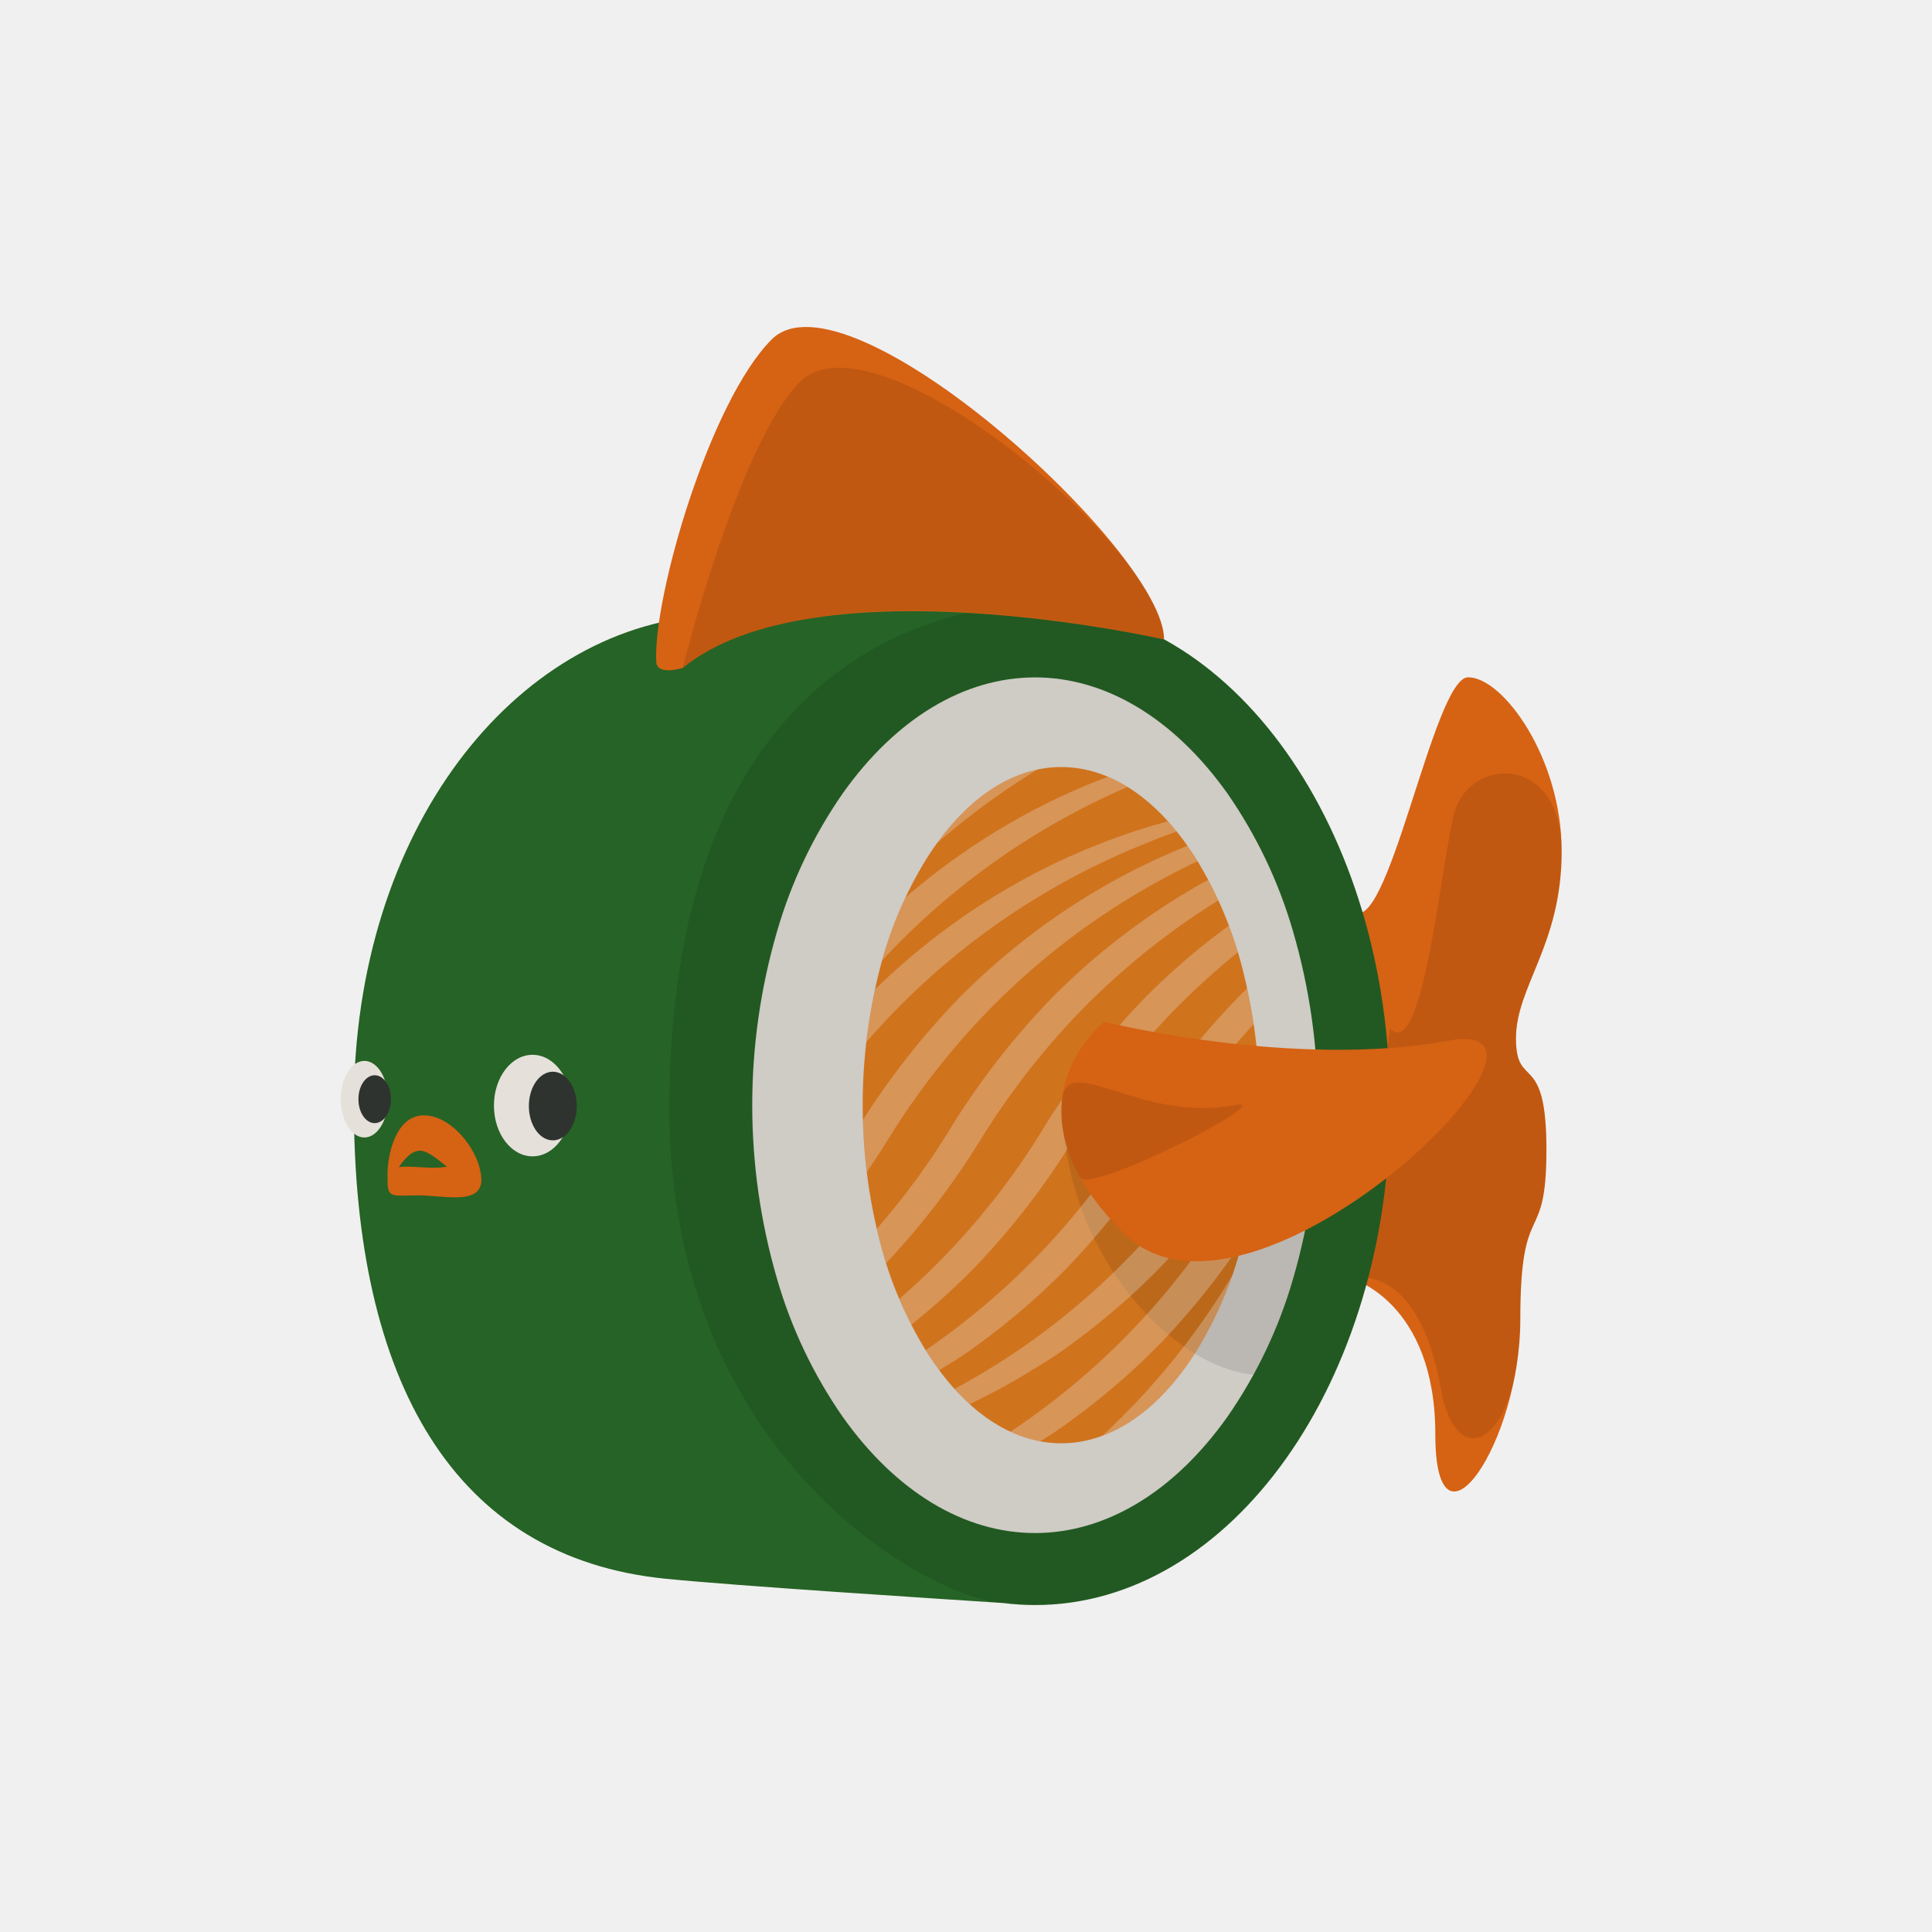
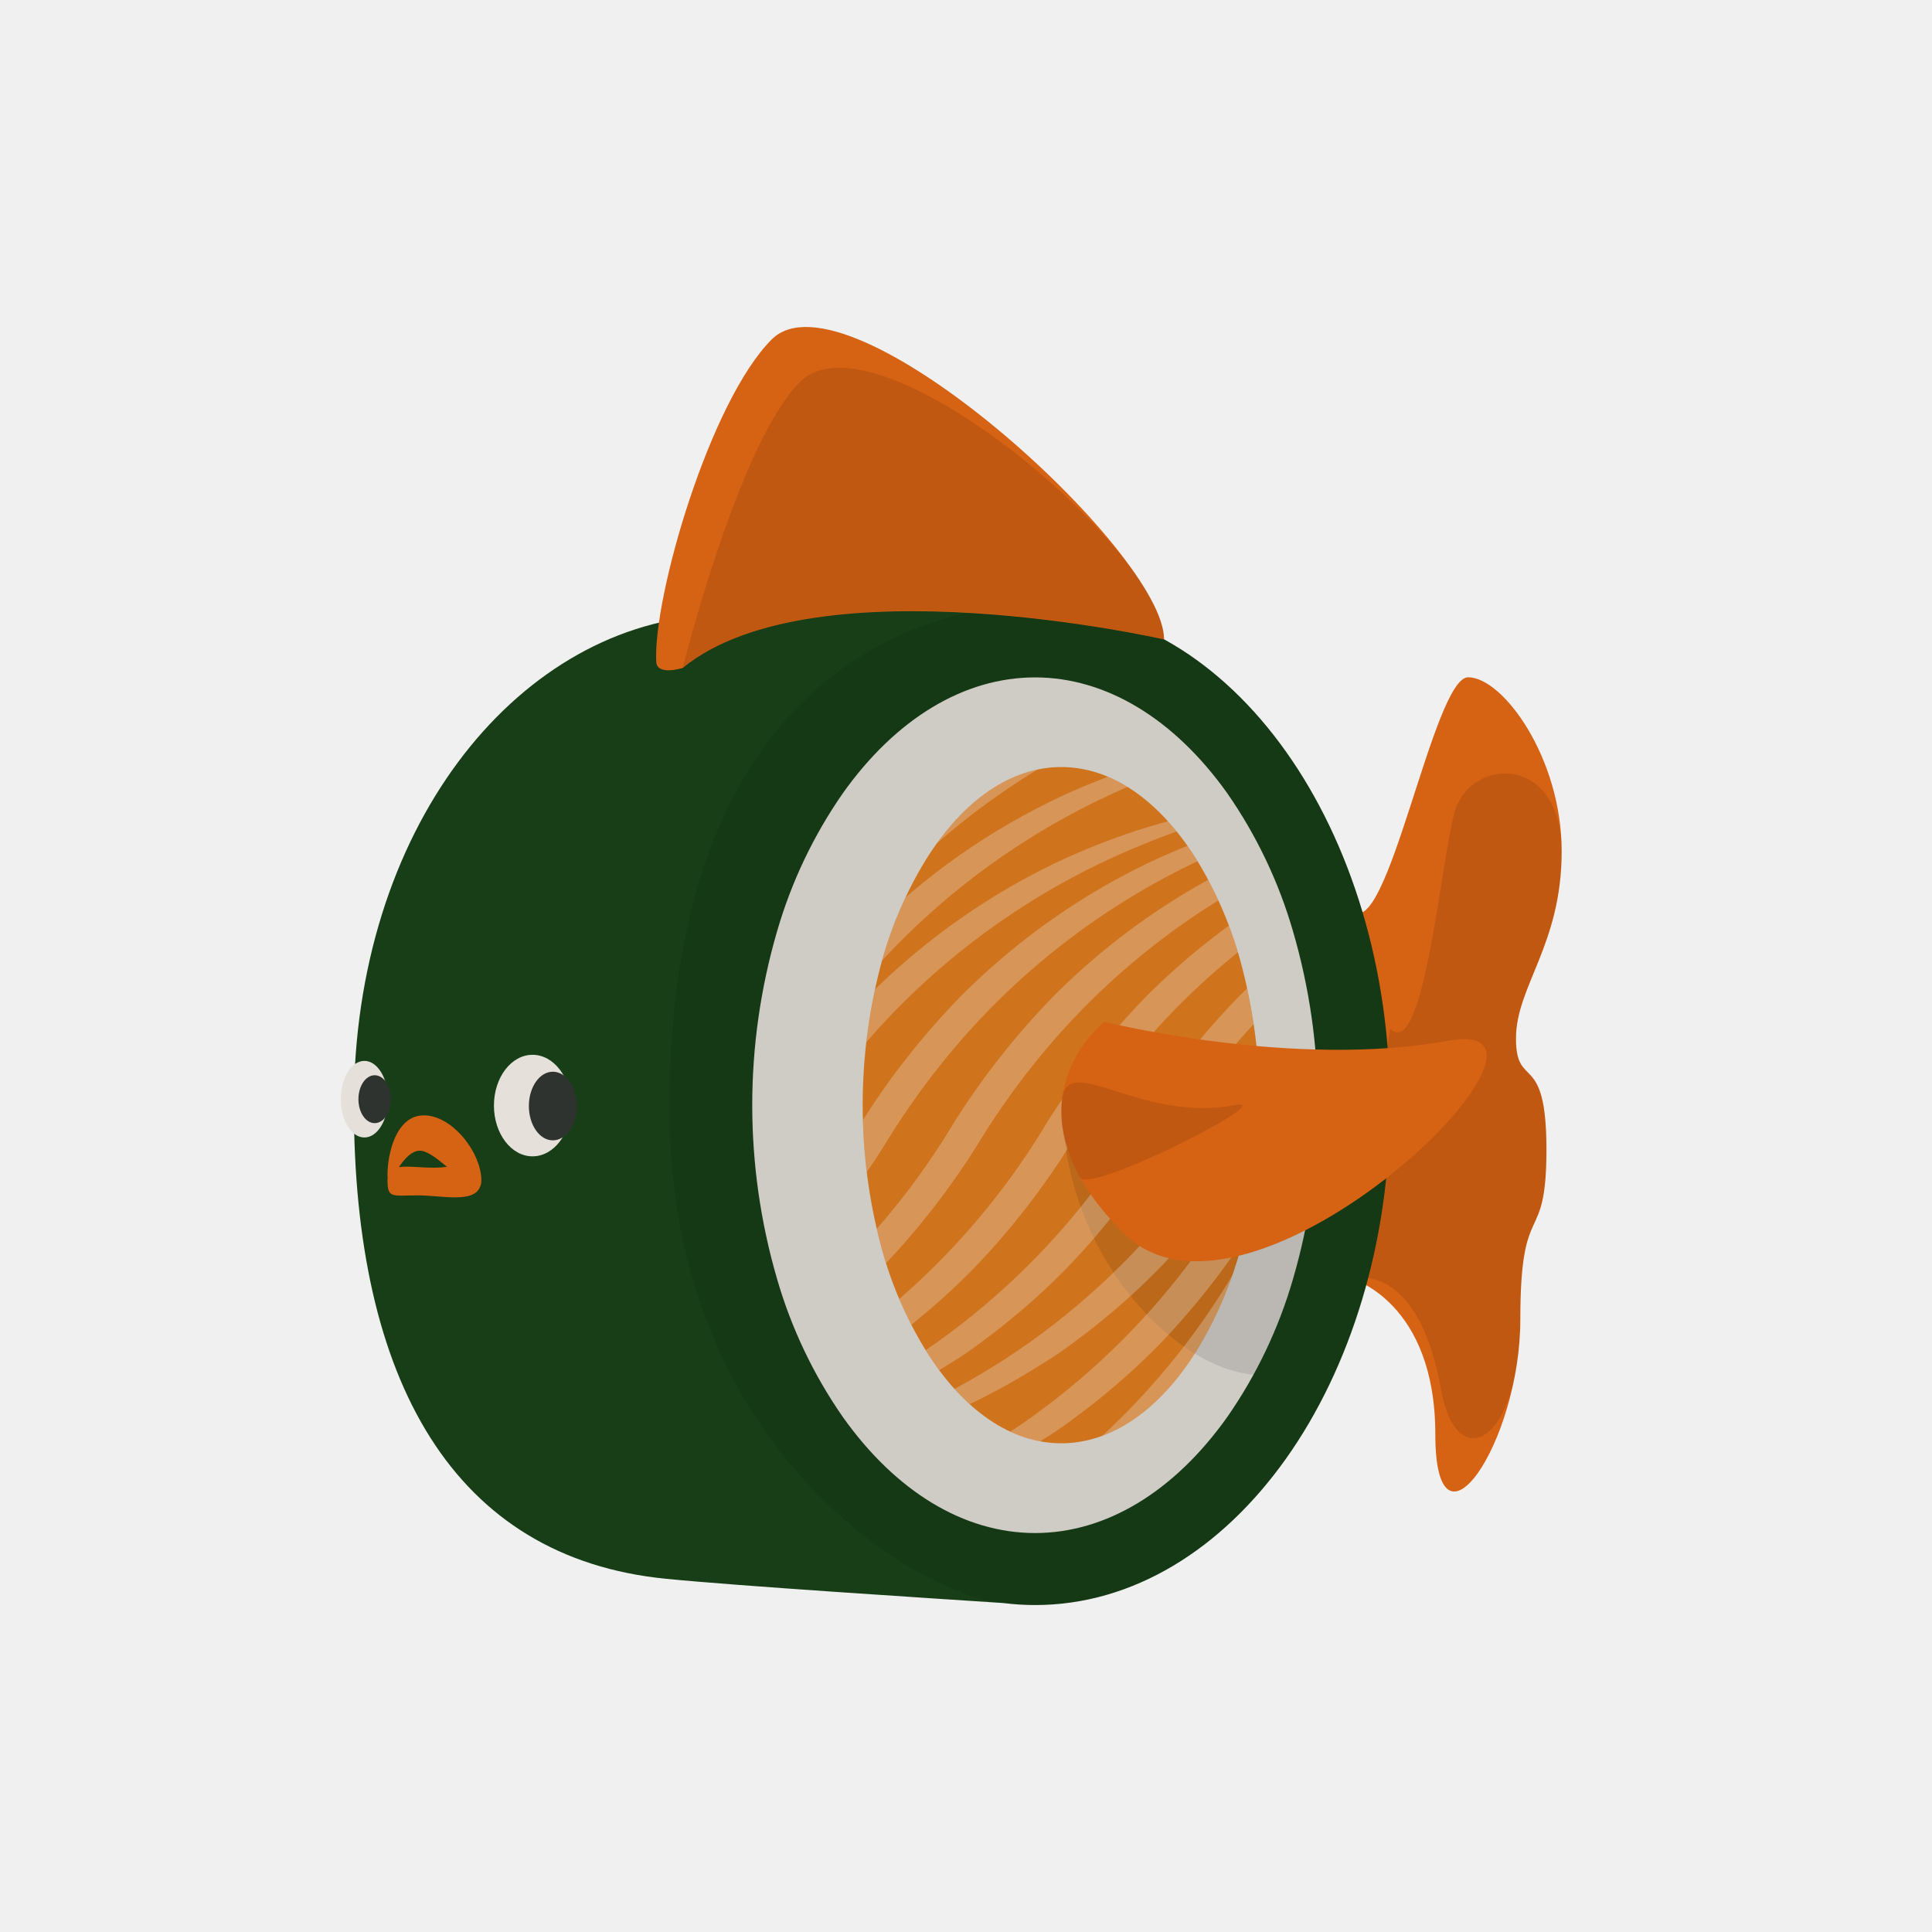
<svg xmlns="http://www.w3.org/2000/svg" id="Layer_1" data-name="Layer 1" viewBox="0 0 500 500">
  <defs>
-     <style>.cls-1{fill:none;}.cls-2{fill:#e5e1da;}.cls-3{fill:#e77f20;}.cls-4{opacity:0.1;}.cls-5{fill:#d66213;}.cls-6{fill:#266326;}.cls-7{clip-path:url(#clip-path);}.cls-8{fill:#fff;opacity:0.3;}.cls-9{fill:#2f332f;}</style>
+     <style>.cls-1{fill:none;}.cls-2{fill:#e5e1da;}.cls-3{fill:#e77f20;}.cls-4{opacity:0.1;}.cls-5{fill:#d66213;}.cls-6{fill:#173E17;}.cls-7{clip-path:url(#clip-path);}.cls-8{fill:#fff;opacity:0.3;}.cls-9{fill:#2f332f;}</style>
    <clipPath id="clip-path">
      <path class="cls-1" d="M309.55,349.78c-9.65,15.31-22,23.74-34.89,23.74s-25.25-8.43-34.89-23.74a102,102,0,0,1-12-28.21,142.41,142.41,0,0,1,0-71.11,102,102,0,0,1,12-28.21c9.64-15.31,22-23.74,34.89-23.74s25.24,8.43,34.89,23.74a102,102,0,0,1,11.94,28.21,142.41,142.41,0,0,1,0,71.11A102,102,0,0,1,309.55,349.78Z" />
    </clipPath>
  </defs>
  <ellipse class="cls-2" cx="266.8" cy="286.24" rx="77.88" ry="113.88" />
  <path class="cls-3" d="M309.55,349.78c-9.65,15.31-22,23.74-34.89,23.74s-25.25-8.43-34.89-23.74a102,102,0,0,1-12-28.21,142.41,142.41,0,0,1,0-71.11,102,102,0,0,1,12-28.21c9.64-15.31,22-23.74,34.89-23.74s25.24,8.43,34.89,23.74a102,102,0,0,1,11.94,28.21,142.41,142.41,0,0,1,0,71.11A102,102,0,0,1,309.55,349.78Z" />
  <path class="cls-4" d="M347.83,324c0,62.89-73,23.6-73-39.29C319.81,278,347.83,261.07,347.83,324Z" />
  <path class="cls-5" d="M349.8,330.91s21.66,6,21.66,40.33,22,2.25,22-29.85,6.76-18,6.76-43.92-7.88-15.2-7.88-28.72,11.82-24.21,11.82-48.42-15.2-45.05-24.21-45.05-21,69.41-30.11,60.25Z" />
  <path class="cls-4" d="M349.8,330.91s17.08-5.18,23.12,28.63c4,22.62,20.5,13.95,20.5-18.15s6.76-18,6.76-43.92-7.88-15.2-7.88-28.72,11.82-24.21,11.82-48.42S382.5,195.75,377,208.51c-3.58,8.26-8.08,66.87-17.24,57.71Z" />
  <path class="cls-6" d="M267.87,156.65h0s-64.11,1.09-85.42,2.66c-49.23,3.62-90.87,55.26-90.87,126.7s25.83,117.14,80.78,122.58c18.9,1.87,67.92,5,87.38,6.28a66.46,66.46,0,0,0,8.13.51h0c50.73,0,91.85-57.92,91.85-129.37S318.6,156.65,267.87,156.65ZM317.63,366.7c-13.76,19.38-31.43,30.05-49.76,30.05s-36-10.67-49.76-30.05a121.89,121.89,0,0,1-17-35.69,160.65,160.65,0,0,1,0-90,122.07,122.07,0,0,1,17-35.7c13.76-19.37,31.43-30,49.76-30s36,10.67,49.76,30a122.07,122.07,0,0,1,17,35.7,160.65,160.65,0,0,1,0,90A121.89,121.89,0,0,1,317.63,366.7Z" />
  <g class="cls-7">
    <path class="cls-8" d="M334.38,207.56a172.13,172.13,0,0,0-38.83,11.09,187.9,187.9,0,0,0-65.62,44.73,195.87,195.87,0,0,0-24.22,31.56,196.26,196.26,0,0,1-25.27,32.81,176.54,176.54,0,0,1-15.32,14c-2.64,2.23-5.45,4.26-8.21,6.34s-5.68,3.94-8.64,5.72A169.43,169.43,0,0,1,111,371.36c-13,4.17-26.55,7.16-40.18,7.45a170.1,170.1,0,0,0,38.8-11.18,186.34,186.34,0,0,0,35.19-19.1,188.56,188.56,0,0,0,54-57.87,197.58,197.58,0,0,1,25.6-32.6,177.06,177.06,0,0,1,32.4-25.77A174.1,174.1,0,0,1,275,222.47a183.73,183.73,0,0,1,19.18-7.53C307.25,210.8,320.76,207.85,334.38,207.56Z" />
    <path class="cls-8" d="M334.38,191a172.15,172.15,0,0,0-38.83,11.1,188.05,188.05,0,0,0-65.62,44.72,196.75,196.75,0,0,0-24.22,31.56,195.45,195.45,0,0,1-25.27,32.81,176.65,176.65,0,0,1-15.32,14c-2.64,2.23-5.45,4.26-8.21,6.33s-5.68,3.94-8.64,5.73A168.94,168.94,0,0,1,111,354.81C98,359,84.44,362,70.81,362.26a169.6,169.6,0,0,0,38.8-11.18A185.73,185.73,0,0,0,144.8,332a188.79,188.79,0,0,0,54-57.87,197.17,197.17,0,0,1,25.6-32.6A175.79,175.79,0,0,1,275,205.92a186,186,0,0,1,19.18-7.53C307.25,194.26,320.76,191.3,334.38,191Z" />
    <path class="cls-8" d="M334.38,174.47a172.15,172.15,0,0,0-38.83,11.1,187.7,187.7,0,0,0-65.62,44.72,196.31,196.31,0,0,0-24.22,31.56,196.26,196.26,0,0,1-25.27,32.81,175,175,0,0,1-15.32,14c-2.64,2.23-5.45,4.26-8.21,6.34s-5.68,3.94-8.64,5.73A169.4,169.4,0,0,1,111,338.27c-13,4.18-26.55,7.17-40.18,7.45a169.6,169.6,0,0,0,38.8-11.18,186.86,186.86,0,0,0,35.19-19.09,188.71,188.71,0,0,0,54-57.88,197.58,197.58,0,0,1,25.6-32.6,177.06,177.06,0,0,1,32.4-25.77A174.1,174.1,0,0,1,275,189.38a183.73,183.73,0,0,1,19.18-7.53C307.25,177.71,320.76,174.76,334.38,174.47Z" />
    <path class="cls-8" d="M358.4,207.56a172.13,172.13,0,0,0-38.83,11.09A187.9,187.9,0,0,0,254,263.38a195.87,195.87,0,0,0-24.22,31.56,196.26,196.26,0,0,1-25.27,32.81,178,178,0,0,1-15.32,14c-2.64,2.23-5.45,4.26-8.21,6.34s-5.68,3.94-8.64,5.72A169.43,169.43,0,0,1,135,371.36c-13,4.17-26.55,7.16-40.18,7.45a170.1,170.1,0,0,0,38.8-11.18,186.34,186.34,0,0,0,35.19-19.1,188.56,188.56,0,0,0,54-57.87,197.58,197.58,0,0,1,25.6-32.6,177.06,177.06,0,0,1,32.4-25.77A174.1,174.1,0,0,1,299,222.47a183.73,183.73,0,0,1,19.18-7.53C331.27,210.8,344.78,207.85,358.4,207.56Z" />
    <path class="cls-8" d="M382.42,207.56a172.13,172.13,0,0,0-38.83,11.09A187.9,187.9,0,0,0,278,263.38a195.87,195.87,0,0,0-24.22,31.56,196.26,196.26,0,0,1-25.27,32.81,178,178,0,0,1-15.32,14c-2.64,2.23-5.45,4.26-8.21,6.34s-5.68,3.94-8.64,5.72A169.43,169.43,0,0,1,159,371.36c-13.05,4.17-26.55,7.16-40.18,7.45a170.25,170.25,0,0,0,38.8-11.18,186.26,186.26,0,0,0,35.18-19.1,188.47,188.47,0,0,0,54-57.87,197.58,197.58,0,0,1,25.6-32.6,177.06,177.06,0,0,1,32.4-25.77,174.1,174.1,0,0,1,18.18-9.82,183.73,183.73,0,0,1,19.18-7.53C355.29,210.8,368.8,207.85,382.42,207.56Z" />
    <path class="cls-8" d="M406.44,207.56a172.13,172.13,0,0,0-38.83,11.09A187.9,187.9,0,0,0,302,263.38a195.87,195.87,0,0,0-24.22,31.56,196.26,196.26,0,0,1-25.27,32.81,178,178,0,0,1-15.32,14c-2.65,2.23-5.45,4.26-8.21,6.34s-5.68,3.94-8.64,5.72a169.43,169.43,0,0,1-37.28,17.55c-13.05,4.17-26.55,7.16-40.18,7.45a170.25,170.25,0,0,0,38.8-11.18,186.26,186.26,0,0,0,35.18-19.1,188.47,188.47,0,0,0,54-57.87,197.58,197.58,0,0,1,25.6-32.6,177.06,177.06,0,0,1,32.4-25.77,174.1,174.1,0,0,1,18.18-9.82,183.73,183.73,0,0,1,19.18-7.53C379.31,210.8,392.82,207.85,406.44,207.56Z" />
    <path class="cls-8" d="M454.48,207.56a172.13,172.13,0,0,0-38.83,11.09A187.9,187.9,0,0,0,350,263.38a195.87,195.87,0,0,0-24.22,31.56,196.26,196.26,0,0,1-25.27,32.81,178,178,0,0,1-15.32,14c-2.65,2.23-5.45,4.26-8.21,6.34s-5.68,3.94-8.64,5.72a169.43,169.43,0,0,1-37.28,17.55c-13.05,4.17-26.55,7.16-40.18,7.45a170.25,170.25,0,0,0,38.8-11.18,186.26,186.26,0,0,0,35.18-19.1,188.47,188.47,0,0,0,54-57.87,197.05,197.05,0,0,1,25.6-32.6,177.06,177.06,0,0,1,32.4-25.77,174.1,174.1,0,0,1,18.18-9.82,183.73,183.73,0,0,1,19.18-7.53C427.35,210.8,440.86,207.85,454.48,207.56Z" />
    <path class="cls-8" d="M454.48,227.27a172.13,172.13,0,0,0-38.83,11.09A187.9,187.9,0,0,0,350,283.09a195.87,195.87,0,0,0-24.22,31.56,196.26,196.26,0,0,1-25.27,32.81,178,178,0,0,1-15.32,14c-2.65,2.23-5.45,4.26-8.21,6.34s-5.68,3.94-8.64,5.72a169.43,169.43,0,0,1-37.28,17.55c-13.05,4.17-26.55,7.17-40.18,7.45a170.25,170.25,0,0,0,38.8-11.18,186.26,186.26,0,0,0,35.18-19.1,188.47,188.47,0,0,0,54-57.87,197.05,197.05,0,0,1,25.6-32.6A177.06,177.06,0,0,1,376.93,252a174.1,174.1,0,0,1,18.18-9.82,183.73,183.73,0,0,1,19.18-7.53C427.35,230.51,440.86,227.56,454.48,227.27Z" />
    <path class="cls-8" d="M454.48,247a172.13,172.13,0,0,0-38.83,11.09A187.9,187.9,0,0,0,350,302.8a195.87,195.87,0,0,0-24.22,31.56,196.26,196.26,0,0,1-25.27,32.81,178,178,0,0,1-15.32,14c-2.65,2.23-5.45,4.26-8.21,6.34s-5.68,3.94-8.64,5.72a169.43,169.43,0,0,1-37.28,17.55C218,415,204.54,418,190.91,418.23a170.25,170.25,0,0,0,38.8-11.18A186.26,186.26,0,0,0,264.89,388a188.47,188.47,0,0,0,54-57.87,197.05,197.05,0,0,1,25.6-32.6,177.06,177.06,0,0,1,32.4-25.77,174.1,174.1,0,0,1,18.18-9.82,183.73,183.73,0,0,1,19.18-7.53C427.35,250.22,440.86,247.27,454.48,247Z" />
    <path class="cls-8" d="M430.46,207.56a172.13,172.13,0,0,0-38.83,11.09A187.9,187.9,0,0,0,326,263.38a195.87,195.87,0,0,0-24.22,31.56,196.26,196.26,0,0,1-25.27,32.81,178,178,0,0,1-15.32,14c-2.65,2.23-5.45,4.26-8.21,6.34s-5.68,3.94-8.64,5.72a169.43,169.43,0,0,1-37.28,17.55c-13,4.17-26.55,7.16-40.18,7.45a170.25,170.25,0,0,0,38.8-11.18,186.26,186.26,0,0,0,35.18-19.1,188.47,188.47,0,0,0,54-57.87,197.58,197.58,0,0,1,25.6-32.6,177.06,177.06,0,0,1,32.4-25.77,174.1,174.1,0,0,1,18.18-9.82,183.73,183.73,0,0,1,19.18-7.53C403.33,210.8,416.84,207.85,430.46,207.56Z" />
  </g>
  <path class="cls-5" d="M124.58,305.43s0,0,0-.07a8,8,0,0,0-.13-1.48c-1-7.07-8-15.23-14.73-15.23-7.26,0-9.44,10-9.44,15.45a6.34,6.34,0,0,0,.06.9c0,.14-.06.22-.06.36,0,4.91,1.21,4,7.91,4,6.12,0,14.66,2.19,16.14-2.45a3.08,3.08,0,0,0,.25-1.35S124.58,305.47,124.58,305.43Zm-21.35-3.38c1.41-2.06,3.27-4.25,5.44-4.25,1.83,0,4.42,2,7,4.17a25.25,25.25,0,0,1-3.21.23C108.74,302.2,105.46,301.7,103.23,302.05Z" />
  <path class="cls-4" d="M267.87,156.65h0s-94.61-4.44-94.61,130.25c0,90.08,67,126.73,86.48,128a66.46,66.46,0,0,0,8.13.51h0c50.73,0,91.85-57.92,91.85-129.37S318.6,156.65,267.87,156.65Z" />
  <path class="cls-5" d="M176.69,172.86s-6.69,2.15-6.86-1.62c-.79-17,13.91-67.42,29.88-83.39,19.5-19.5,101.55,54.77,101.55,77.64C301.26,165.49,211.06,144.87,176.69,172.86Z" />
  <path class="cls-4" d="M176.69,172.86s14.38-58,30.34-74c19.51-19.51,94.23,43.73,94.23,66.6C301.26,165.49,211.74,144.65,176.69,172.86Z" />
  <path class="cls-5" d="M285.83,264.45s48.95,12.24,88.93,4.89-51,82.81-84,49.77S285.83,264.45,285.83,264.45Z" />
  <path class="cls-4" d="M319.65,286c12-2.25-37.64,23.21-40.15,18.71-4.25-7.62-5.29-14.36-4.69-20C276.16,271.88,294.91,290.66,319.65,286Z" />
  <ellipse class="cls-2" cx="94.3" cy="284.47" rx="6.1" ry="9.91" />
  <ellipse class="cls-2" cx="137.82" cy="286.12" rx="9.99" ry="13.14" />
  <ellipse class="cls-9" cx="96.97" cy="284.47" rx="4.21" ry="6.2" />
  <ellipse class="cls-9" cx="143.07" cy="286.24" rx="6.2" ry="8.88" />
</svg>
